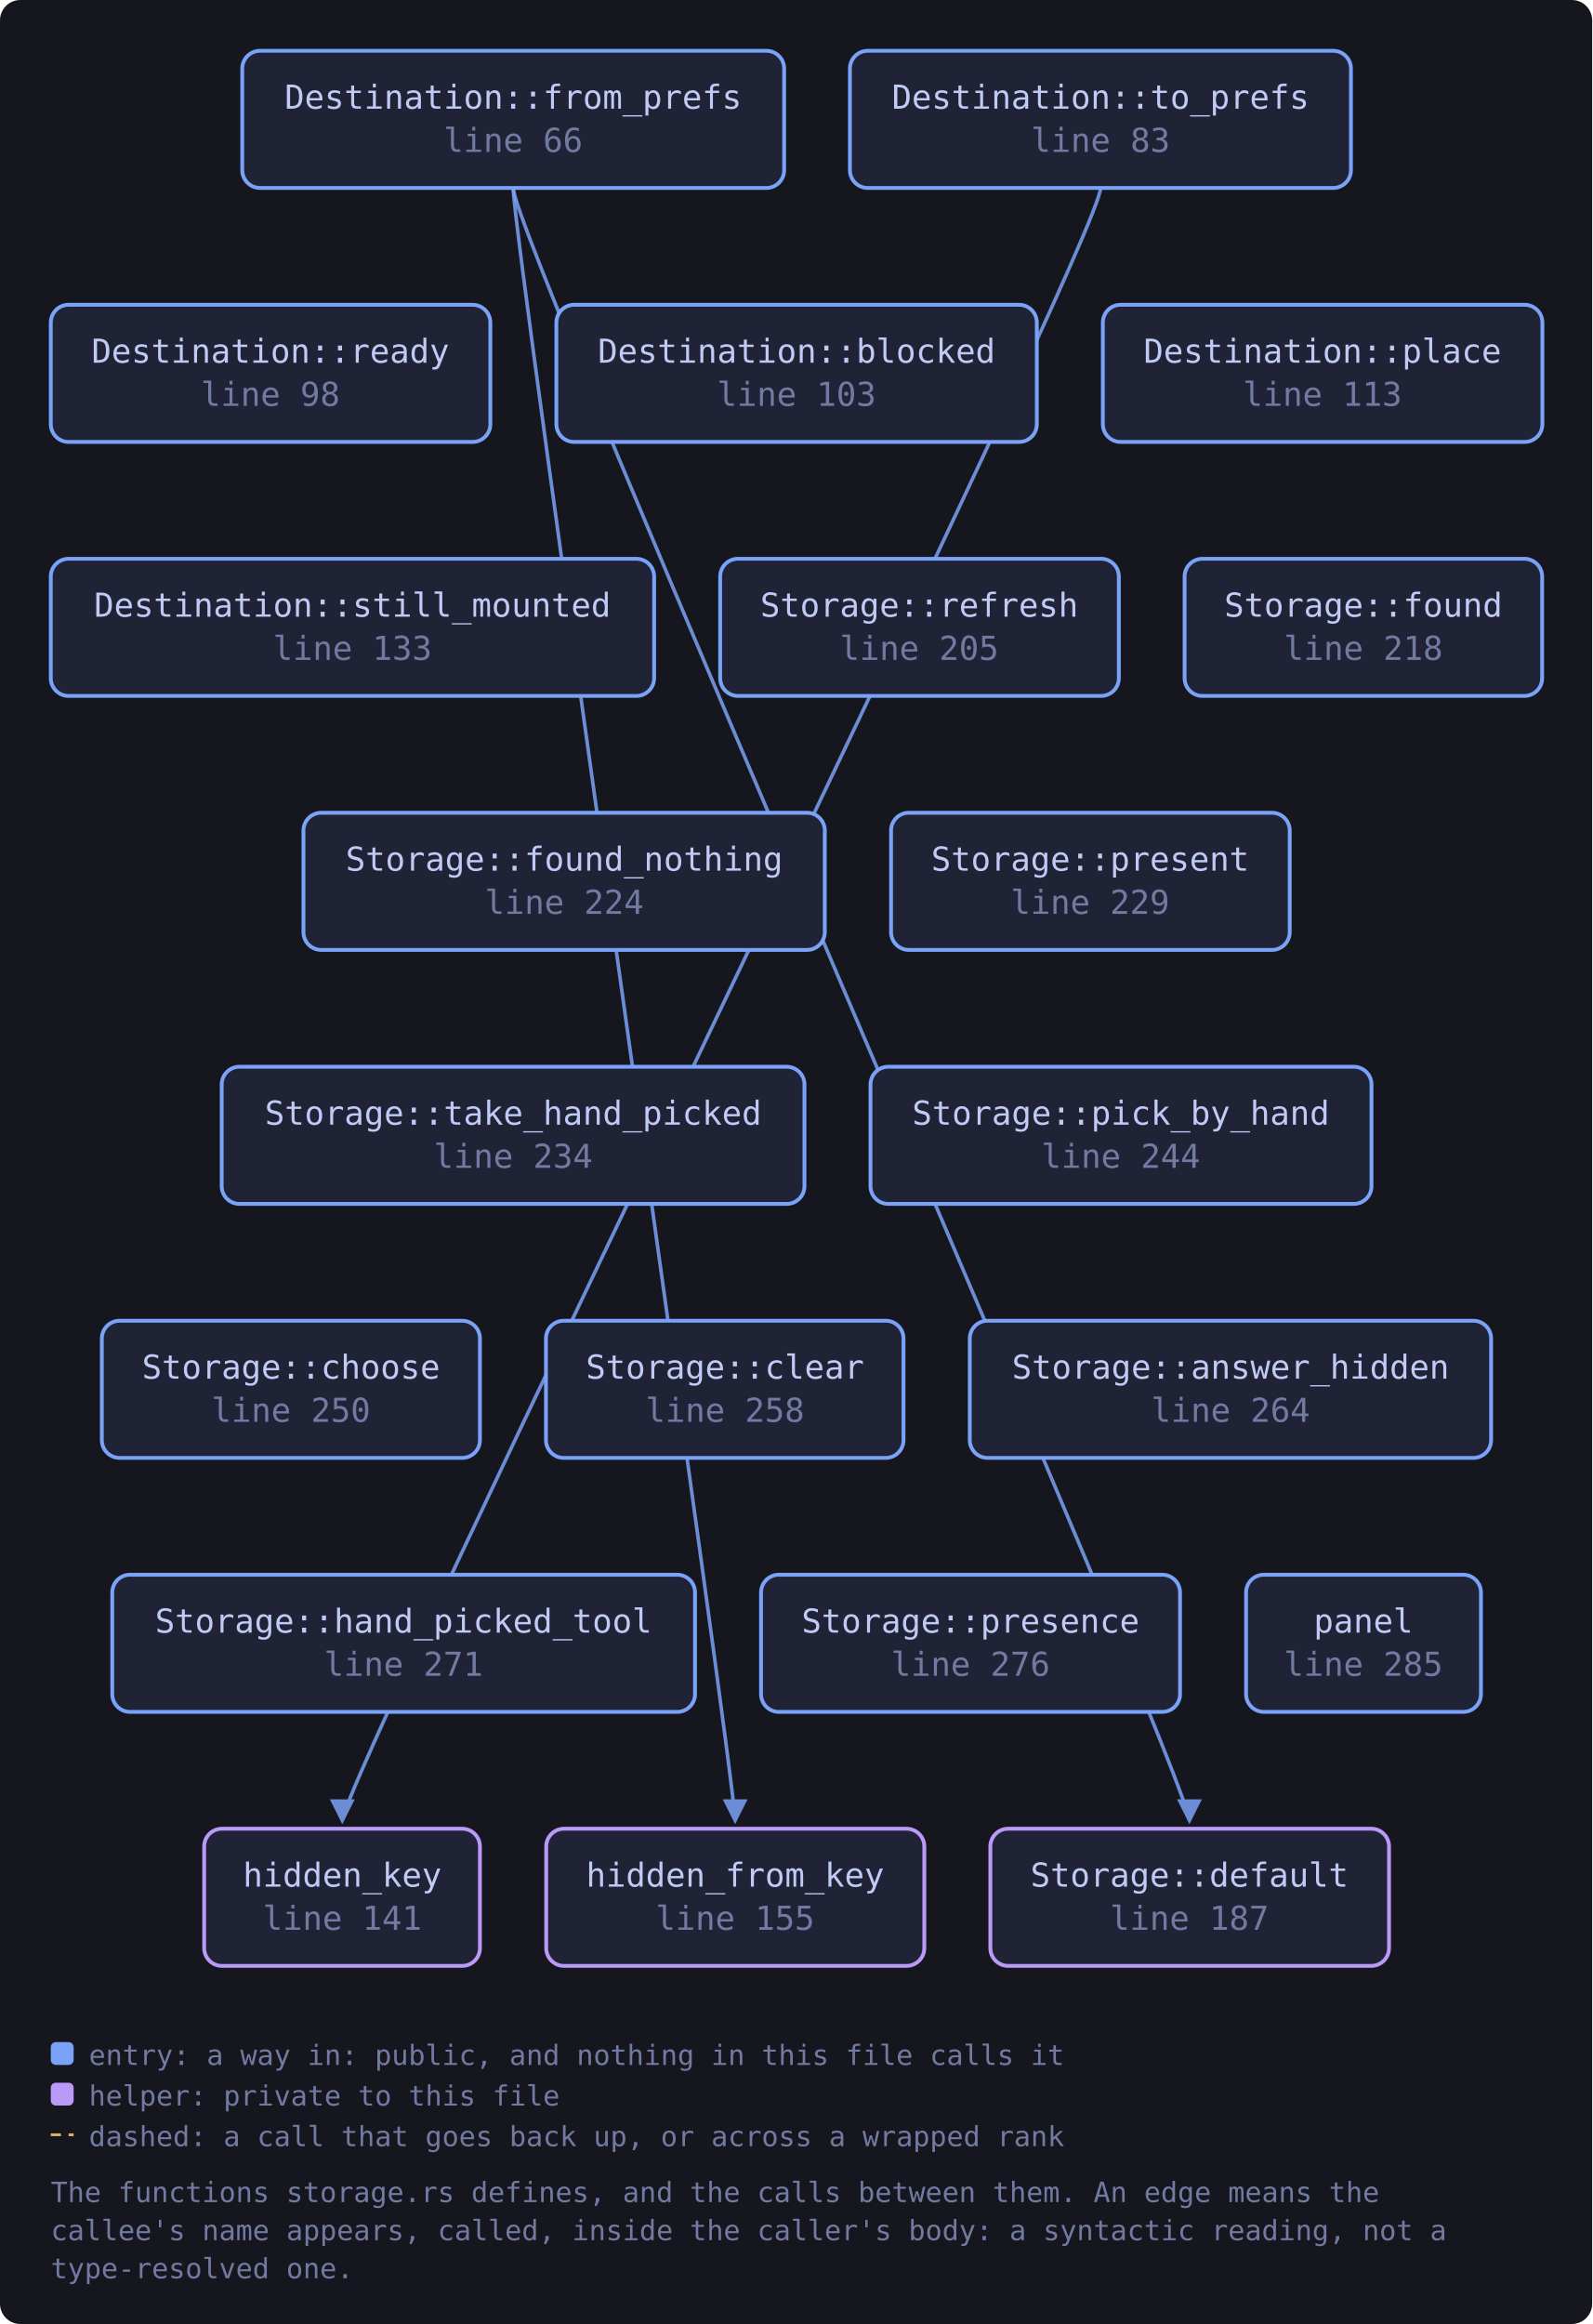
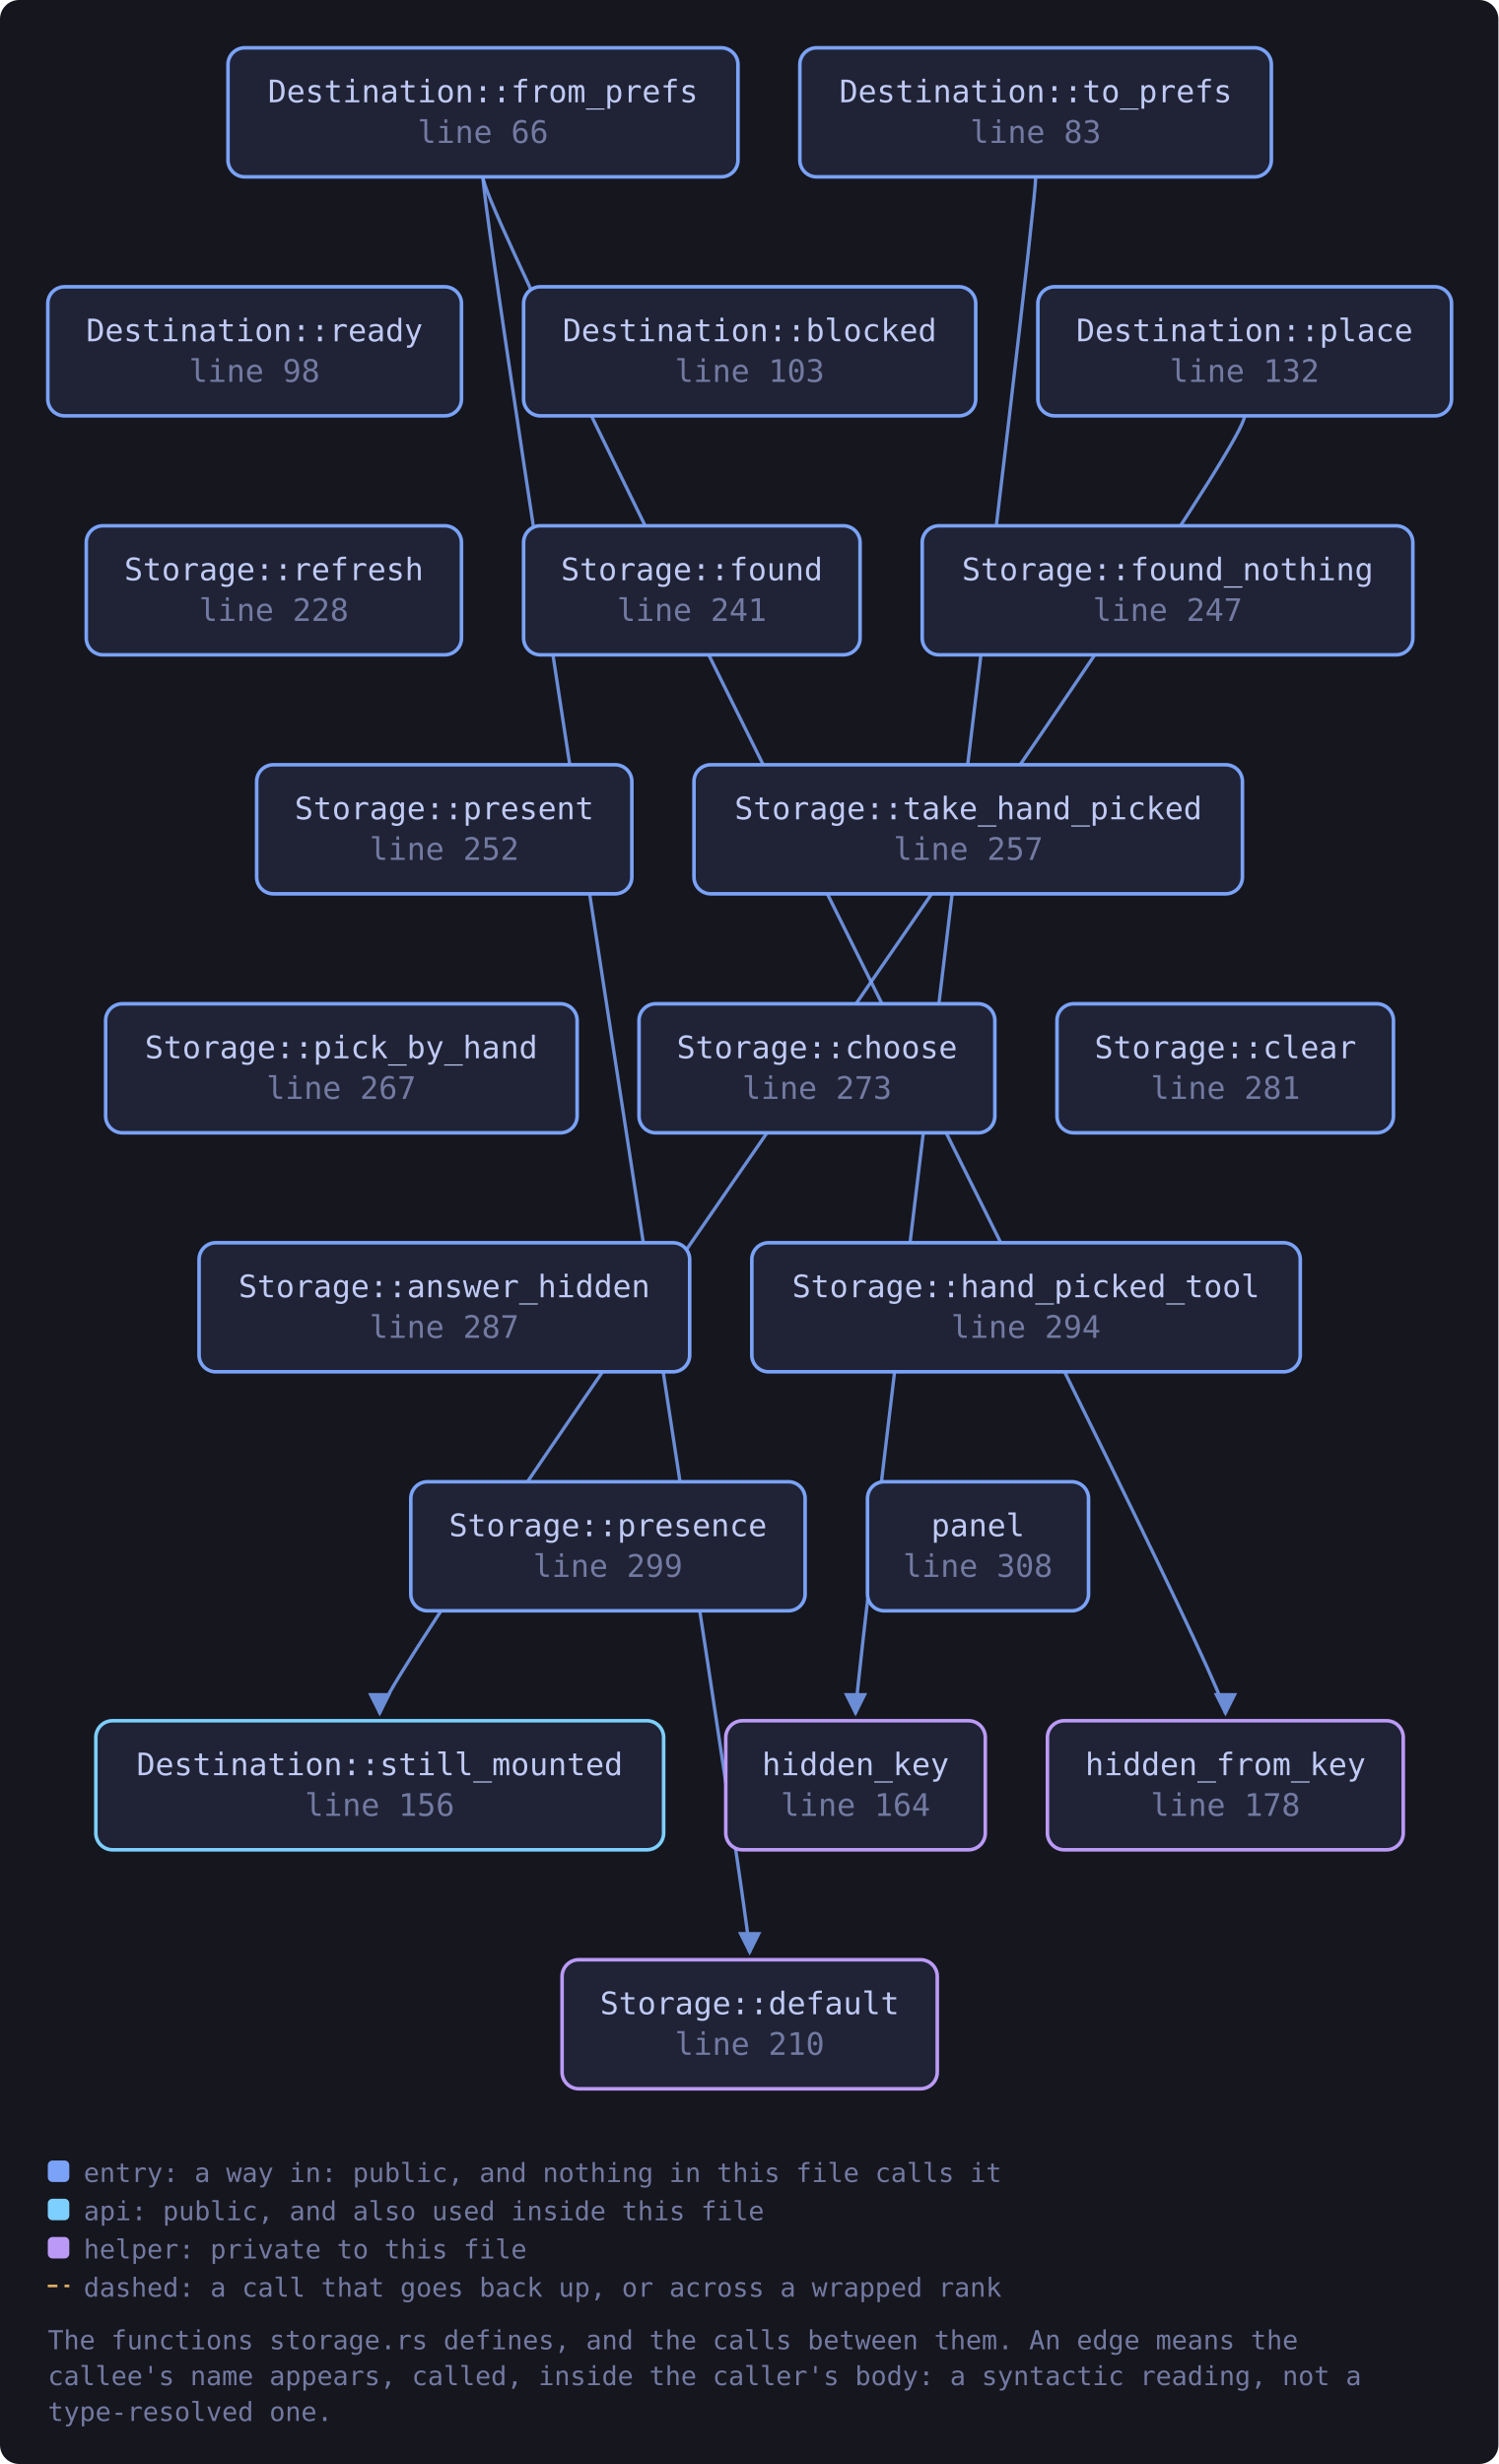
- <svg xmlns="http://www.w3.org/2000/svg" viewBox="0 0 627 915" width="627" height="915" style="max-width:100%;height:auto" role="img" aria-label="flowchart">
+ <svg xmlns="http://www.w3.org/2000/svg" viewBox="0 0 627 1031" width="627" height="1031" style="max-width:100%;height:auto" role="img" aria-label="flowchart">
  <defs>
    <marker id="a-muted" viewBox="0 0 8 8" refX="7" refY="4" markerWidth="7" markerHeight="7" orient="auto-start-reverse">
      <path d="M0 0 L8 4 L0 8 z" fill="var(--muted, #737aa2)" />
    </marker>
    <marker id="a-warn" viewBox="0 0 8 8" refX="7" refY="4" markerWidth="7" markerHeight="7" orient="auto-start-reverse">
      <path d="M0 0 L8 4 L0 8 z" fill="var(--warn, #e0af68)" />
    </marker>
    <marker id="a-accent" viewBox="0 0 8 8" refX="7" refY="4" markerWidth="7" markerHeight="7" orient="auto-start-reverse">
      <path d="M0 0 L8 4 L0 8 z" fill="var(--accent, #7aa2f7)" />
    </marker>
    <marker id="a-cyan" viewBox="0 0 8 8" refX="7" refY="4" markerWidth="7" markerHeight="7" orient="auto-start-reverse">
      <path d="M0 0 L8 4 L0 8 z" fill="var(--cyan, #7dcfff)" />
    </marker>
    <marker id="a-accent-2" viewBox="0 0 8 8" refX="7" refY="4" markerWidth="7" markerHeight="7" orient="auto-start-reverse">
      <path d="M0 0 L8 4 L0 8 z" fill="var(--accent-2, #bb9af7)" />
    </marker>
  </defs>
-   <rect x="0" y="0" width="627" height="915" fill="var(--bg-inset, #16161e)" rx="8" />
-   <path d="M202.1 74.0 C 202.1 94.0, 468.4 700.0, 468.4 717.0" fill="none" stroke="var(--accent, #7aa2f7)" stroke-width="1.4" opacity="0.85" marker-end="url(#a-accent)" />
-   <path d="M202.1 74.0 C 202.1 94.0, 289.5 700.0, 289.5 717.0" fill="none" stroke="var(--accent, #7aa2f7)" stroke-width="1.4" opacity="0.85" marker-end="url(#a-accent)" />
-   <path d="M433.4 74.0 C 433.4 94.0, 134.8 700.0, 134.8 717.0" fill="none" stroke="var(--accent, #7aa2f7)" stroke-width="1.4" opacity="0.85" marker-end="url(#a-accent)" />
+   <rect x="0" y="0" width="627" height="1031" fill="var(--bg-inset, #16161e)" rx="8" />
+   <path d="M202.1 74.0 C 202.1 94.0, 313.7 800.0, 313.7 817.0" fill="none" stroke="var(--accent, #7aa2f7)" stroke-width="1.4" opacity="0.85" marker-end="url(#a-accent)" />
+   <path d="M202.1 74.0 C 202.1 94.0, 512.8 700.0, 512.8 717.0" fill="none" stroke="var(--accent, #7aa2f7)" stroke-width="1.4" opacity="0.85" marker-end="url(#a-accent)" />
+   <path d="M520.8 174.0 C 520.8 194.0, 158.9 700.0, 158.9 717.0" fill="none" stroke="var(--accent, #7aa2f7)" stroke-width="1.4" opacity="0.85" marker-end="url(#a-accent)" />
+   <path d="M433.4 74.0 C 433.4 94.0, 358.0 700.0, 358.0 717.0" fill="none" stroke="var(--accent, #7aa2f7)" stroke-width="1.4" opacity="0.85" marker-end="url(#a-accent)" />
  <a href="https://github.com/tilas01/veilvoice/blob/main/crates/veilvoice-gui/src/storage.rs#L66" target="_blank" rel="noopener noreferrer">
    <rect x="95.4" y="20.0" width="213.4" height="54.0" rx="7" fill="var(--bg-soft, #1f2335)" stroke="var(--accent, #7aa2f7)" stroke-width="1.5" />
    <text x="202.1" y="42.8" font-family="ui-monospace, SFMono-Regular, Menlo, Consolas, monospace" font-size="13" fill="var(--fg, #c0caf5)" text-anchor="middle">Destination::from_prefs</text>
    <text x="202.1" y="59.8" font-family="ui-monospace, SFMono-Regular, Menlo, Consolas, monospace" font-size="13" fill="var(--muted, #737aa2)" text-anchor="middle">line 66</text>
  </a>
  <a href="https://github.com/tilas01/veilvoice/blob/main/crates/veilvoice-gui/src/storage.rs#L83" target="_blank" rel="noopener noreferrer">
    <rect x="334.7" y="20.0" width="197.3" height="54.0" rx="7" fill="var(--bg-soft, #1f2335)" stroke="var(--accent, #7aa2f7)" stroke-width="1.5" />
    <text x="433.4" y="42.8" font-family="ui-monospace, SFMono-Regular, Menlo, Consolas, monospace" font-size="13" fill="var(--fg, #c0caf5)" text-anchor="middle">Destination::to_prefs</text>
    <text x="433.4" y="59.8" font-family="ui-monospace, SFMono-Regular, Menlo, Consolas, monospace" font-size="13" fill="var(--muted, #737aa2)" text-anchor="middle">line 83</text>
  </a>
  <a href="https://github.com/tilas01/veilvoice/blob/main/crates/veilvoice-gui/src/storage.rs#L98" target="_blank" rel="noopener noreferrer">
    <rect x="20.0" y="120.0" width="173.1" height="54.0" rx="7" fill="var(--bg-soft, #1f2335)" stroke="var(--accent, #7aa2f7)" stroke-width="1.5" />
    <text x="106.5" y="142.8" font-family="ui-monospace, SFMono-Regular, Menlo, Consolas, monospace" font-size="13" fill="var(--fg, #c0caf5)" text-anchor="middle">Destination::ready</text>
    <text x="106.5" y="159.8" font-family="ui-monospace, SFMono-Regular, Menlo, Consolas, monospace" font-size="13" fill="var(--muted, #737aa2)" text-anchor="middle">line 98</text>
  </a>
  <a href="https://github.com/tilas01/veilvoice/blob/main/crates/veilvoice-gui/src/storage.rs#L103" target="_blank" rel="noopener noreferrer">
    <rect x="219.1" y="120.0" width="189.2" height="54.0" rx="7" fill="var(--bg-soft, #1f2335)" stroke="var(--accent, #7aa2f7)" stroke-width="1.5" />
    <text x="313.7" y="142.8" font-family="ui-monospace, SFMono-Regular, Menlo, Consolas, monospace" font-size="13" fill="var(--fg, #c0caf5)" text-anchor="middle">Destination::blocked</text>
    <text x="313.7" y="159.8" font-family="ui-monospace, SFMono-Regular, Menlo, Consolas, monospace" font-size="13" fill="var(--muted, #737aa2)" text-anchor="middle">line 103</text>
  </a>
-   <a href="https://github.com/tilas01/veilvoice/blob/main/crates/veilvoice-gui/src/storage.rs#L113" target="_blank" rel="noopener noreferrer">
+   <a href="https://github.com/tilas01/veilvoice/blob/main/crates/veilvoice-gui/src/storage.rs#L132" target="_blank" rel="noopener noreferrer">
    <rect x="434.3" y="120.0" width="173.1" height="54.0" rx="7" fill="var(--bg-soft, #1f2335)" stroke="var(--accent, #7aa2f7)" stroke-width="1.5" />
    <text x="520.8" y="142.8" font-family="ui-monospace, SFMono-Regular, Menlo, Consolas, monospace" font-size="13" fill="var(--fg, #c0caf5)" text-anchor="middle">Destination::place</text>
-     <text x="520.8" y="159.8" font-family="ui-monospace, SFMono-Regular, Menlo, Consolas, monospace" font-size="13" fill="var(--muted, #737aa2)" text-anchor="middle">line 113</text>
+     <text x="520.8" y="159.8" font-family="ui-monospace, SFMono-Regular, Menlo, Consolas, monospace" font-size="13" fill="var(--muted, #737aa2)" text-anchor="middle">line 132</text>
  </a>
-   <a href="https://github.com/tilas01/veilvoice/blob/main/crates/veilvoice-gui/src/storage.rs#L133" target="_blank" rel="noopener noreferrer">
-     <rect x="20.0" y="220.0" width="237.6" height="54.0" rx="7" fill="var(--bg-soft, #1f2335)" stroke="var(--accent, #7aa2f7)" stroke-width="1.5" />
-     <text x="138.8" y="242.8" font-family="ui-monospace, SFMono-Regular, Menlo, Consolas, monospace" font-size="13" fill="var(--fg, #c0caf5)" text-anchor="middle">Destination::still_mounted</text>
-     <text x="138.8" y="259.8" font-family="ui-monospace, SFMono-Regular, Menlo, Consolas, monospace" font-size="13" fill="var(--muted, #737aa2)" text-anchor="middle">line 133</text>
+   <a href="https://github.com/tilas01/veilvoice/blob/main/crates/veilvoice-gui/src/storage.rs#L156" target="_blank" rel="noopener noreferrer">
+     <rect x="40.1" y="720.0" width="237.6" height="54.0" rx="7" fill="var(--bg-soft, #1f2335)" stroke="var(--cyan, #7dcfff)" stroke-width="1.5" />
+     <text x="158.9" y="742.8" font-family="ui-monospace, SFMono-Regular, Menlo, Consolas, monospace" font-size="13" fill="var(--fg, #c0caf5)" text-anchor="middle">Destination::still_mounted</text>
+     <text x="158.9" y="759.8" font-family="ui-monospace, SFMono-Regular, Menlo, Consolas, monospace" font-size="13" fill="var(--muted, #737aa2)" text-anchor="middle">line 156</text>
  </a>
-   <a href="https://github.com/tilas01/veilvoice/blob/main/crates/veilvoice-gui/src/storage.rs#L141" target="_blank" rel="noopener noreferrer">
-     <rect x="80.4" y="720.0" width="108.6" height="54.0" rx="7" fill="var(--bg-soft, #1f2335)" stroke="var(--accent-2, #bb9af7)" stroke-width="1.5" />
-     <text x="134.8" y="742.8" font-family="ui-monospace, SFMono-Regular, Menlo, Consolas, monospace" font-size="13" fill="var(--fg, #c0caf5)" text-anchor="middle">hidden_key</text>
-     <text x="134.8" y="759.8" font-family="ui-monospace, SFMono-Regular, Menlo, Consolas, monospace" font-size="13" fill="var(--muted, #737aa2)" text-anchor="middle">line 141</text>
+   <a href="https://github.com/tilas01/veilvoice/blob/main/crates/veilvoice-gui/src/storage.rs#L164" target="_blank" rel="noopener noreferrer">
+     <rect x="303.7" y="720.0" width="108.6" height="54.0" rx="7" fill="var(--bg-soft, #1f2335)" stroke="var(--accent-2, #bb9af7)" stroke-width="1.5" />
+     <text x="358.0" y="742.8" font-family="ui-monospace, SFMono-Regular, Menlo, Consolas, monospace" font-size="13" fill="var(--fg, #c0caf5)" text-anchor="middle">hidden_key</text>
+     <text x="358.0" y="759.8" font-family="ui-monospace, SFMono-Regular, Menlo, Consolas, monospace" font-size="13" fill="var(--muted, #737aa2)" text-anchor="middle">line 164</text>
  </a>
-   <a href="https://github.com/tilas01/veilvoice/blob/main/crates/veilvoice-gui/src/storage.rs#L155" target="_blank" rel="noopener noreferrer">
-     <rect x="215.1" y="720.0" width="148.9" height="54.0" rx="7" fill="var(--bg-soft, #1f2335)" stroke="var(--accent-2, #bb9af7)" stroke-width="1.5" />
-     <text x="289.5" y="742.8" font-family="ui-monospace, SFMono-Regular, Menlo, Consolas, monospace" font-size="13" fill="var(--fg, #c0caf5)" text-anchor="middle">hidden_from_key</text>
-     <text x="289.5" y="759.8" font-family="ui-monospace, SFMono-Regular, Menlo, Consolas, monospace" font-size="13" fill="var(--muted, #737aa2)" text-anchor="middle">line 155</text>
+   <a href="https://github.com/tilas01/veilvoice/blob/main/crates/veilvoice-gui/src/storage.rs#L178" target="_blank" rel="noopener noreferrer">
+     <rect x="438.3" y="720.0" width="148.9" height="54.0" rx="7" fill="var(--bg-soft, #1f2335)" stroke="var(--accent-2, #bb9af7)" stroke-width="1.5" />
+     <text x="512.8" y="742.8" font-family="ui-monospace, SFMono-Regular, Menlo, Consolas, monospace" font-size="13" fill="var(--fg, #c0caf5)" text-anchor="middle">hidden_from_key</text>
+     <text x="512.8" y="759.8" font-family="ui-monospace, SFMono-Regular, Menlo, Consolas, monospace" font-size="13" fill="var(--muted, #737aa2)" text-anchor="middle">line 178</text>
  </a>
-   <a href="https://github.com/tilas01/veilvoice/blob/main/crates/veilvoice-gui/src/storage.rs#L187" target="_blank" rel="noopener noreferrer">
-     <rect x="390.0" y="720.0" width="157.0" height="54.0" rx="7" fill="var(--bg-soft, #1f2335)" stroke="var(--accent-2, #bb9af7)" stroke-width="1.5" />
-     <text x="468.4" y="742.8" font-family="ui-monospace, SFMono-Regular, Menlo, Consolas, monospace" font-size="13" fill="var(--fg, #c0caf5)" text-anchor="middle">Storage::default</text>
-     <text x="468.4" y="759.8" font-family="ui-monospace, SFMono-Regular, Menlo, Consolas, monospace" font-size="13" fill="var(--muted, #737aa2)" text-anchor="middle">line 187</text>
+   <a href="https://github.com/tilas01/veilvoice/blob/main/crates/veilvoice-gui/src/storage.rs#L210" target="_blank" rel="noopener noreferrer">
+     <rect x="235.2" y="820.0" width="157.0" height="54.0" rx="7" fill="var(--bg-soft, #1f2335)" stroke="var(--accent-2, #bb9af7)" stroke-width="1.5" />
+     <text x="313.7" y="842.8" font-family="ui-monospace, SFMono-Regular, Menlo, Consolas, monospace" font-size="13" fill="var(--fg, #c0caf5)" text-anchor="middle">Storage::default</text>
+     <text x="313.7" y="859.8" font-family="ui-monospace, SFMono-Regular, Menlo, Consolas, monospace" font-size="13" fill="var(--muted, #737aa2)" text-anchor="middle">line 210</text>
  </a>
-   <a href="https://github.com/tilas01/veilvoice/blob/main/crates/veilvoice-gui/src/storage.rs#L205" target="_blank" rel="noopener noreferrer">
-     <rect x="283.6" y="220.0" width="157.0" height="54.0" rx="7" fill="var(--bg-soft, #1f2335)" stroke="var(--accent, #7aa2f7)" stroke-width="1.5" />
-     <text x="362.0" y="242.8" font-family="ui-monospace, SFMono-Regular, Menlo, Consolas, monospace" font-size="13" fill="var(--fg, #c0caf5)" text-anchor="middle">Storage::refresh</text>
-     <text x="362.0" y="259.8" font-family="ui-monospace, SFMono-Regular, Menlo, Consolas, monospace" font-size="13" fill="var(--muted, #737aa2)" text-anchor="middle">line 205</text>
+   <a href="https://github.com/tilas01/veilvoice/blob/main/crates/veilvoice-gui/src/storage.rs#L228" target="_blank" rel="noopener noreferrer">
+     <rect x="36.1" y="220.0" width="157.0" height="54.0" rx="7" fill="var(--bg-soft, #1f2335)" stroke="var(--accent, #7aa2f7)" stroke-width="1.5" />
+     <text x="114.6" y="242.8" font-family="ui-monospace, SFMono-Regular, Menlo, Consolas, monospace" font-size="13" fill="var(--fg, #c0caf5)" text-anchor="middle">Storage::refresh</text>
+     <text x="114.6" y="259.8" font-family="ui-monospace, SFMono-Regular, Menlo, Consolas, monospace" font-size="13" fill="var(--muted, #737aa2)" text-anchor="middle">line 228</text>
  </a>
-   <a href="https://github.com/tilas01/veilvoice/blob/main/crates/veilvoice-gui/src/storage.rs#L218" target="_blank" rel="noopener noreferrer">
-     <rect x="466.5" y="220.0" width="140.8" height="54.0" rx="7" fill="var(--bg-soft, #1f2335)" stroke="var(--accent, #7aa2f7)" stroke-width="1.5" />
-     <text x="536.9" y="242.8" font-family="ui-monospace, SFMono-Regular, Menlo, Consolas, monospace" font-size="13" fill="var(--fg, #c0caf5)" text-anchor="middle">Storage::found</text>
-     <text x="536.9" y="259.8" font-family="ui-monospace, SFMono-Regular, Menlo, Consolas, monospace" font-size="13" fill="var(--muted, #737aa2)" text-anchor="middle">line 218</text>
+   <a href="https://github.com/tilas01/veilvoice/blob/main/crates/veilvoice-gui/src/storage.rs#L241" target="_blank" rel="noopener noreferrer">
+     <rect x="219.1" y="220.0" width="140.8" height="54.0" rx="7" fill="var(--bg-soft, #1f2335)" stroke="var(--accent, #7aa2f7)" stroke-width="1.5" />
+     <text x="289.5" y="242.8" font-family="ui-monospace, SFMono-Regular, Menlo, Consolas, monospace" font-size="13" fill="var(--fg, #c0caf5)" text-anchor="middle">Storage::found</text>
+     <text x="289.5" y="259.8" font-family="ui-monospace, SFMono-Regular, Menlo, Consolas, monospace" font-size="13" fill="var(--muted, #737aa2)" text-anchor="middle">line 241</text>
  </a>
-   <a href="https://github.com/tilas01/veilvoice/blob/main/crates/veilvoice-gui/src/storage.rs#L224" target="_blank" rel="noopener noreferrer">
-     <rect x="119.5" y="320.0" width="205.3" height="54.0" rx="7" fill="var(--bg-soft, #1f2335)" stroke="var(--accent, #7aa2f7)" stroke-width="1.5" />
-     <text x="222.2" y="342.8" font-family="ui-monospace, SFMono-Regular, Menlo, Consolas, monospace" font-size="13" fill="var(--fg, #c0caf5)" text-anchor="middle">Storage::found_nothing</text>
-     <text x="222.2" y="359.8" font-family="ui-monospace, SFMono-Regular, Menlo, Consolas, monospace" font-size="13" fill="var(--muted, #737aa2)" text-anchor="middle">line 224</text>
+   <a href="https://github.com/tilas01/veilvoice/blob/main/crates/veilvoice-gui/src/storage.rs#L247" target="_blank" rel="noopener noreferrer">
+     <rect x="385.9" y="220.0" width="205.3" height="54.0" rx="7" fill="var(--bg-soft, #1f2335)" stroke="var(--accent, #7aa2f7)" stroke-width="1.5" />
+     <text x="488.6" y="242.8" font-family="ui-monospace, SFMono-Regular, Menlo, Consolas, monospace" font-size="13" fill="var(--fg, #c0caf5)" text-anchor="middle">Storage::found_nothing</text>
+     <text x="488.6" y="259.8" font-family="ui-monospace, SFMono-Regular, Menlo, Consolas, monospace" font-size="13" fill="var(--muted, #737aa2)" text-anchor="middle">line 247</text>
  </a>
-   <a href="https://github.com/tilas01/veilvoice/blob/main/crates/veilvoice-gui/src/storage.rs#L229" target="_blank" rel="noopener noreferrer">
-     <rect x="350.9" y="320.0" width="157.0" height="54.0" rx="7" fill="var(--bg-soft, #1f2335)" stroke="var(--accent, #7aa2f7)" stroke-width="1.5" />
-     <text x="429.3" y="342.8" font-family="ui-monospace, SFMono-Regular, Menlo, Consolas, monospace" font-size="13" fill="var(--fg, #c0caf5)" text-anchor="middle">Storage::present</text>
-     <text x="429.3" y="359.8" font-family="ui-monospace, SFMono-Regular, Menlo, Consolas, monospace" font-size="13" fill="var(--muted, #737aa2)" text-anchor="middle">line 229</text>
+   <a href="https://github.com/tilas01/veilvoice/blob/main/crates/veilvoice-gui/src/storage.rs#L252" target="_blank" rel="noopener noreferrer">
+     <rect x="107.4" y="320.0" width="157.0" height="54.0" rx="7" fill="var(--bg-soft, #1f2335)" stroke="var(--accent, #7aa2f7)" stroke-width="1.5" />
+     <text x="185.9" y="342.8" font-family="ui-monospace, SFMono-Regular, Menlo, Consolas, monospace" font-size="13" fill="var(--fg, #c0caf5)" text-anchor="middle">Storage::present</text>
+     <text x="185.9" y="359.8" font-family="ui-monospace, SFMono-Regular, Menlo, Consolas, monospace" font-size="13" fill="var(--muted, #737aa2)" text-anchor="middle">line 252</text>
  </a>
-   <a href="https://github.com/tilas01/veilvoice/blob/main/crates/veilvoice-gui/src/storage.rs#L234" target="_blank" rel="noopener noreferrer">
-     <rect x="87.3" y="420.0" width="229.5" height="54.0" rx="7" fill="var(--bg-soft, #1f2335)" stroke="var(--accent, #7aa2f7)" stroke-width="1.5" />
-     <text x="202.1" y="442.8" font-family="ui-monospace, SFMono-Regular, Menlo, Consolas, monospace" font-size="13" fill="var(--fg, #c0caf5)" text-anchor="middle">Storage::take_hand_picked</text>
-     <text x="202.1" y="459.8" font-family="ui-monospace, SFMono-Regular, Menlo, Consolas, monospace" font-size="13" fill="var(--muted, #737aa2)" text-anchor="middle">line 234</text>
+   <a href="https://github.com/tilas01/veilvoice/blob/main/crates/veilvoice-gui/src/storage.rs#L257" target="_blank" rel="noopener noreferrer">
+     <rect x="290.4" y="320.0" width="229.5" height="54.0" rx="7" fill="var(--bg-soft, #1f2335)" stroke="var(--accent, #7aa2f7)" stroke-width="1.5" />
+     <text x="405.2" y="342.8" font-family="ui-monospace, SFMono-Regular, Menlo, Consolas, monospace" font-size="13" fill="var(--fg, #c0caf5)" text-anchor="middle">Storage::take_hand_picked</text>
+     <text x="405.2" y="359.8" font-family="ui-monospace, SFMono-Regular, Menlo, Consolas, monospace" font-size="13" fill="var(--muted, #737aa2)" text-anchor="middle">line 257</text>
  </a>
-   <a href="https://github.com/tilas01/veilvoice/blob/main/crates/veilvoice-gui/src/storage.rs#L244" target="_blank" rel="noopener noreferrer">
-     <rect x="342.8" y="420.0" width="197.3" height="54.0" rx="7" fill="var(--bg-soft, #1f2335)" stroke="var(--accent, #7aa2f7)" stroke-width="1.5" />
-     <text x="441.4" y="442.8" font-family="ui-monospace, SFMono-Regular, Menlo, Consolas, monospace" font-size="13" fill="var(--fg, #c0caf5)" text-anchor="middle">Storage::pick_by_hand</text>
-     <text x="441.4" y="459.8" font-family="ui-monospace, SFMono-Regular, Menlo, Consolas, monospace" font-size="13" fill="var(--muted, #737aa2)" text-anchor="middle">line 244</text>
+   <a href="https://github.com/tilas01/veilvoice/blob/main/crates/veilvoice-gui/src/storage.rs#L267" target="_blank" rel="noopener noreferrer">
+     <rect x="44.2" y="420.0" width="197.3" height="54.0" rx="7" fill="var(--bg-soft, #1f2335)" stroke="var(--accent, #7aa2f7)" stroke-width="1.5" />
+     <text x="142.8" y="442.8" font-family="ui-monospace, SFMono-Regular, Menlo, Consolas, monospace" font-size="13" fill="var(--fg, #c0caf5)" text-anchor="middle">Storage::pick_by_hand</text>
+     <text x="142.8" y="459.8" font-family="ui-monospace, SFMono-Regular, Menlo, Consolas, monospace" font-size="13" fill="var(--muted, #737aa2)" text-anchor="middle">line 267</text>
  </a>
-   <a href="https://github.com/tilas01/veilvoice/blob/main/crates/veilvoice-gui/src/storage.rs#L250" target="_blank" rel="noopener noreferrer">
-     <rect x="40.1" y="520.0" width="148.9" height="54.0" rx="7" fill="var(--bg-soft, #1f2335)" stroke="var(--accent, #7aa2f7)" stroke-width="1.5" />
-     <text x="114.6" y="542.8" font-family="ui-monospace, SFMono-Regular, Menlo, Consolas, monospace" font-size="13" fill="var(--fg, #c0caf5)" text-anchor="middle">Storage::choose</text>
-     <text x="114.6" y="559.8" font-family="ui-monospace, SFMono-Regular, Menlo, Consolas, monospace" font-size="13" fill="var(--muted, #737aa2)" text-anchor="middle">line 250</text>
+   <a href="https://github.com/tilas01/veilvoice/blob/main/crates/veilvoice-gui/src/storage.rs#L273" target="_blank" rel="noopener noreferrer">
+     <rect x="267.4" y="420.0" width="148.9" height="54.0" rx="7" fill="var(--bg-soft, #1f2335)" stroke="var(--accent, #7aa2f7)" stroke-width="1.5" />
+     <text x="341.9" y="442.8" font-family="ui-monospace, SFMono-Regular, Menlo, Consolas, monospace" font-size="13" fill="var(--fg, #c0caf5)" text-anchor="middle">Storage::choose</text>
+     <text x="341.9" y="459.8" font-family="ui-monospace, SFMono-Regular, Menlo, Consolas, monospace" font-size="13" fill="var(--muted, #737aa2)" text-anchor="middle">line 273</text>
  </a>
-   <a href="https://github.com/tilas01/veilvoice/blob/main/crates/veilvoice-gui/src/storage.rs#L258" target="_blank" rel="noopener noreferrer">
-     <rect x="215.0" y="520.0" width="140.8" height="54.0" rx="7" fill="var(--bg-soft, #1f2335)" stroke="var(--accent, #7aa2f7)" stroke-width="1.5" />
-     <text x="285.5" y="542.8" font-family="ui-monospace, SFMono-Regular, Menlo, Consolas, monospace" font-size="13" fill="var(--fg, #c0caf5)" text-anchor="middle">Storage::clear</text>
-     <text x="285.5" y="559.8" font-family="ui-monospace, SFMono-Regular, Menlo, Consolas, monospace" font-size="13" fill="var(--muted, #737aa2)" text-anchor="middle">line 258</text>
+   <a href="https://github.com/tilas01/veilvoice/blob/main/crates/veilvoice-gui/src/storage.rs#L281" target="_blank" rel="noopener noreferrer">
+     <rect x="442.3" y="420.0" width="140.8" height="54.0" rx="7" fill="var(--bg-soft, #1f2335)" stroke="var(--accent, #7aa2f7)" stroke-width="1.5" />
+     <text x="512.8" y="442.8" font-family="ui-monospace, SFMono-Regular, Menlo, Consolas, monospace" font-size="13" fill="var(--fg, #c0caf5)" text-anchor="middle">Storage::clear</text>
+     <text x="512.8" y="459.8" font-family="ui-monospace, SFMono-Regular, Menlo, Consolas, monospace" font-size="13" fill="var(--muted, #737aa2)" text-anchor="middle">line 281</text>
  </a>
-   <a href="https://github.com/tilas01/veilvoice/blob/main/crates/veilvoice-gui/src/storage.rs#L264" target="_blank" rel="noopener noreferrer">
-     <rect x="381.9" y="520.0" width="205.3" height="54.0" rx="7" fill="var(--bg-soft, #1f2335)" stroke="var(--accent, #7aa2f7)" stroke-width="1.5" />
-     <text x="484.6" y="542.8" font-family="ui-monospace, SFMono-Regular, Menlo, Consolas, monospace" font-size="13" fill="var(--fg, #c0caf5)" text-anchor="middle">Storage::answer_hidden</text>
-     <text x="484.6" y="559.8" font-family="ui-monospace, SFMono-Regular, Menlo, Consolas, monospace" font-size="13" fill="var(--muted, #737aa2)" text-anchor="middle">line 264</text>
+   <a href="https://github.com/tilas01/veilvoice/blob/main/crates/veilvoice-gui/src/storage.rs#L287" target="_blank" rel="noopener noreferrer">
+     <rect x="83.3" y="520.0" width="205.3" height="54.0" rx="7" fill="var(--bg-soft, #1f2335)" stroke="var(--accent, #7aa2f7)" stroke-width="1.5" />
+     <text x="185.9" y="542.8" font-family="ui-monospace, SFMono-Regular, Menlo, Consolas, monospace" font-size="13" fill="var(--fg, #c0caf5)" text-anchor="middle">Storage::answer_hidden</text>
+     <text x="185.9" y="559.8" font-family="ui-monospace, SFMono-Regular, Menlo, Consolas, monospace" font-size="13" fill="var(--muted, #737aa2)" text-anchor="middle">line 287</text>
  </a>
-   <a href="https://github.com/tilas01/veilvoice/blob/main/crates/veilvoice-gui/src/storage.rs#L271" target="_blank" rel="noopener noreferrer">
-     <rect x="44.2" y="620.0" width="229.5" height="54.0" rx="7" fill="var(--bg-soft, #1f2335)" stroke="var(--accent, #7aa2f7)" stroke-width="1.5" />
-     <text x="158.9" y="642.8" font-family="ui-monospace, SFMono-Regular, Menlo, Consolas, monospace" font-size="13" fill="var(--fg, #c0caf5)" text-anchor="middle">Storage::hand_picked_tool</text>
-     <text x="158.9" y="659.8" font-family="ui-monospace, SFMono-Regular, Menlo, Consolas, monospace" font-size="13" fill="var(--muted, #737aa2)" text-anchor="middle">line 271</text>
+   <a href="https://github.com/tilas01/veilvoice/blob/main/crates/veilvoice-gui/src/storage.rs#L294" target="_blank" rel="noopener noreferrer">
+     <rect x="314.6" y="520.0" width="229.5" height="54.0" rx="7" fill="var(--bg-soft, #1f2335)" stroke="var(--accent, #7aa2f7)" stroke-width="1.5" />
+     <text x="429.3" y="542.8" font-family="ui-monospace, SFMono-Regular, Menlo, Consolas, monospace" font-size="13" fill="var(--fg, #c0caf5)" text-anchor="middle">Storage::hand_picked_tool</text>
+     <text x="429.3" y="559.8" font-family="ui-monospace, SFMono-Regular, Menlo, Consolas, monospace" font-size="13" fill="var(--muted, #737aa2)" text-anchor="middle">line 294</text>
  </a>
-   <a href="https://github.com/tilas01/veilvoice/blob/main/crates/veilvoice-gui/src/storage.rs#L276" target="_blank" rel="noopener noreferrer">
-     <rect x="299.7" y="620.0" width="165.0" height="54.0" rx="7" fill="var(--bg-soft, #1f2335)" stroke="var(--accent, #7aa2f7)" stroke-width="1.5" />
-     <text x="382.2" y="642.8" font-family="ui-monospace, SFMono-Regular, Menlo, Consolas, monospace" font-size="13" fill="var(--fg, #c0caf5)" text-anchor="middle">Storage::presence</text>
-     <text x="382.2" y="659.8" font-family="ui-monospace, SFMono-Regular, Menlo, Consolas, monospace" font-size="13" fill="var(--muted, #737aa2)" text-anchor="middle">line 276</text>
+   <a href="https://github.com/tilas01/veilvoice/blob/main/crates/veilvoice-gui/src/storage.rs#L299" target="_blank" rel="noopener noreferrer">
+     <rect x="171.9" y="620.0" width="165.0" height="54.0" rx="7" fill="var(--bg-soft, #1f2335)" stroke="var(--accent, #7aa2f7)" stroke-width="1.5" />
+     <text x="254.4" y="642.8" font-family="ui-monospace, SFMono-Regular, Menlo, Consolas, monospace" font-size="13" fill="var(--fg, #c0caf5)" text-anchor="middle">Storage::presence</text>
+     <text x="254.4" y="659.8" font-family="ui-monospace, SFMono-Regular, Menlo, Consolas, monospace" font-size="13" fill="var(--muted, #737aa2)" text-anchor="middle">line 299</text>
  </a>
-   <a href="https://github.com/tilas01/veilvoice/blob/main/crates/veilvoice-gui/src/storage.rs#L285" target="_blank" rel="noopener noreferrer">
-     <rect x="490.7" y="620.0" width="92.5" height="54.0" rx="7" fill="var(--bg-soft, #1f2335)" stroke="var(--accent, #7aa2f7)" stroke-width="1.5" />
-     <text x="536.9" y="642.8" font-family="ui-monospace, SFMono-Regular, Menlo, Consolas, monospace" font-size="13" fill="var(--fg, #c0caf5)" text-anchor="middle">panel</text>
-     <text x="536.9" y="659.8" font-family="ui-monospace, SFMono-Regular, Menlo, Consolas, monospace" font-size="13" fill="var(--muted, #737aa2)" text-anchor="middle">line 285</text>
+   <a href="https://github.com/tilas01/veilvoice/blob/main/crates/veilvoice-gui/src/storage.rs#L308" target="_blank" rel="noopener noreferrer">
+     <rect x="363.0" y="620.0" width="92.5" height="54.0" rx="7" fill="var(--bg-soft, #1f2335)" stroke="var(--accent, #7aa2f7)" stroke-width="1.5" />
+     <text x="409.2" y="642.8" font-family="ui-monospace, SFMono-Regular, Menlo, Consolas, monospace" font-size="13" fill="var(--fg, #c0caf5)" text-anchor="middle">panel</text>
+     <text x="409.2" y="659.8" font-family="ui-monospace, SFMono-Regular, Menlo, Consolas, monospace" font-size="13" fill="var(--muted, #737aa2)" text-anchor="middle">line 308</text>
  </a>
-   <rect x="20.0" y="804.0" width="9" height="9" rx="2" fill="var(--accent, #7aa2f7)" />
-   <text x="35.0" y="813.0" font-family="ui-monospace, SFMono-Regular, Menlo, Consolas, monospace" font-size="11" fill="var(--muted, #737aa2)">entry: a way in: public, and nothing in this file calls it</text>
-   <rect x="20.0" y="820.0" width="9" height="9" rx="2" fill="var(--accent-2, #bb9af7)" />
-   <text x="35.0" y="829.0" font-family="ui-monospace, SFMono-Regular, Menlo, Consolas, monospace" font-size="11" fill="var(--muted, #737aa2)">helper: private to this file</text>
-   <path d="M20.0 840.5 L29.0 840.5" stroke="var(--warn, #e0af68)" stroke-width="1.1" stroke-dasharray="4 3" />
-   <text x="35.0" y="845.0" font-family="ui-monospace, SFMono-Regular, Menlo, Consolas, monospace" font-size="11" fill="var(--muted, #737aa2)">dashed: a call that goes back up, or across a wrapped rank</text>
-   <text x="20.0" y="867.0" font-family="ui-monospace, SFMono-Regular, Menlo, Consolas, monospace" font-size="11" fill="var(--muted, #737aa2)">The functions storage.rs defines, and the calls between them. An edge means the</text>
-   <text x="20.0" y="882.0" font-family="ui-monospace, SFMono-Regular, Menlo, Consolas, monospace" font-size="11" fill="var(--muted, #737aa2)">callee's name appears, called, inside the caller's body: a syntactic reading, not a</text>
-   <text x="20.0" y="897.0" font-family="ui-monospace, SFMono-Regular, Menlo, Consolas, monospace" font-size="11" fill="var(--muted, #737aa2)">type-resolved one.</text>
+   <rect x="20.0" y="904.0" width="9" height="9" rx="2" fill="var(--accent, #7aa2f7)" />
+   <text x="35.0" y="913.0" font-family="ui-monospace, SFMono-Regular, Menlo, Consolas, monospace" font-size="11" fill="var(--muted, #737aa2)">entry: a way in: public, and nothing in this file calls it</text>
+   <rect x="20.0" y="920.0" width="9" height="9" rx="2" fill="var(--cyan, #7dcfff)" />
+   <text x="35.0" y="929.0" font-family="ui-monospace, SFMono-Regular, Menlo, Consolas, monospace" font-size="11" fill="var(--muted, #737aa2)">api: public, and also used inside this file</text>
+   <rect x="20.0" y="936.0" width="9" height="9" rx="2" fill="var(--accent-2, #bb9af7)" />
+   <text x="35.0" y="945.0" font-family="ui-monospace, SFMono-Regular, Menlo, Consolas, monospace" font-size="11" fill="var(--muted, #737aa2)">helper: private to this file</text>
+   <path d="M20.0 956.5 L29.0 956.5" stroke="var(--warn, #e0af68)" stroke-width="1.1" stroke-dasharray="4 3" />
+   <text x="35.0" y="961.0" font-family="ui-monospace, SFMono-Regular, Menlo, Consolas, monospace" font-size="11" fill="var(--muted, #737aa2)">dashed: a call that goes back up, or across a wrapped rank</text>
+   <text x="20.0" y="983.0" font-family="ui-monospace, SFMono-Regular, Menlo, Consolas, monospace" font-size="11" fill="var(--muted, #737aa2)">The functions storage.rs defines, and the calls between them. An edge means the</text>
+   <text x="20.0" y="998.0" font-family="ui-monospace, SFMono-Regular, Menlo, Consolas, monospace" font-size="11" fill="var(--muted, #737aa2)">callee's name appears, called, inside the caller's body: a syntactic reading, not a</text>
+   <text x="20.0" y="1013.0" font-family="ui-monospace, SFMono-Regular, Menlo, Consolas, monospace" font-size="11" fill="var(--muted, #737aa2)">type-resolved one.</text>
</svg>
